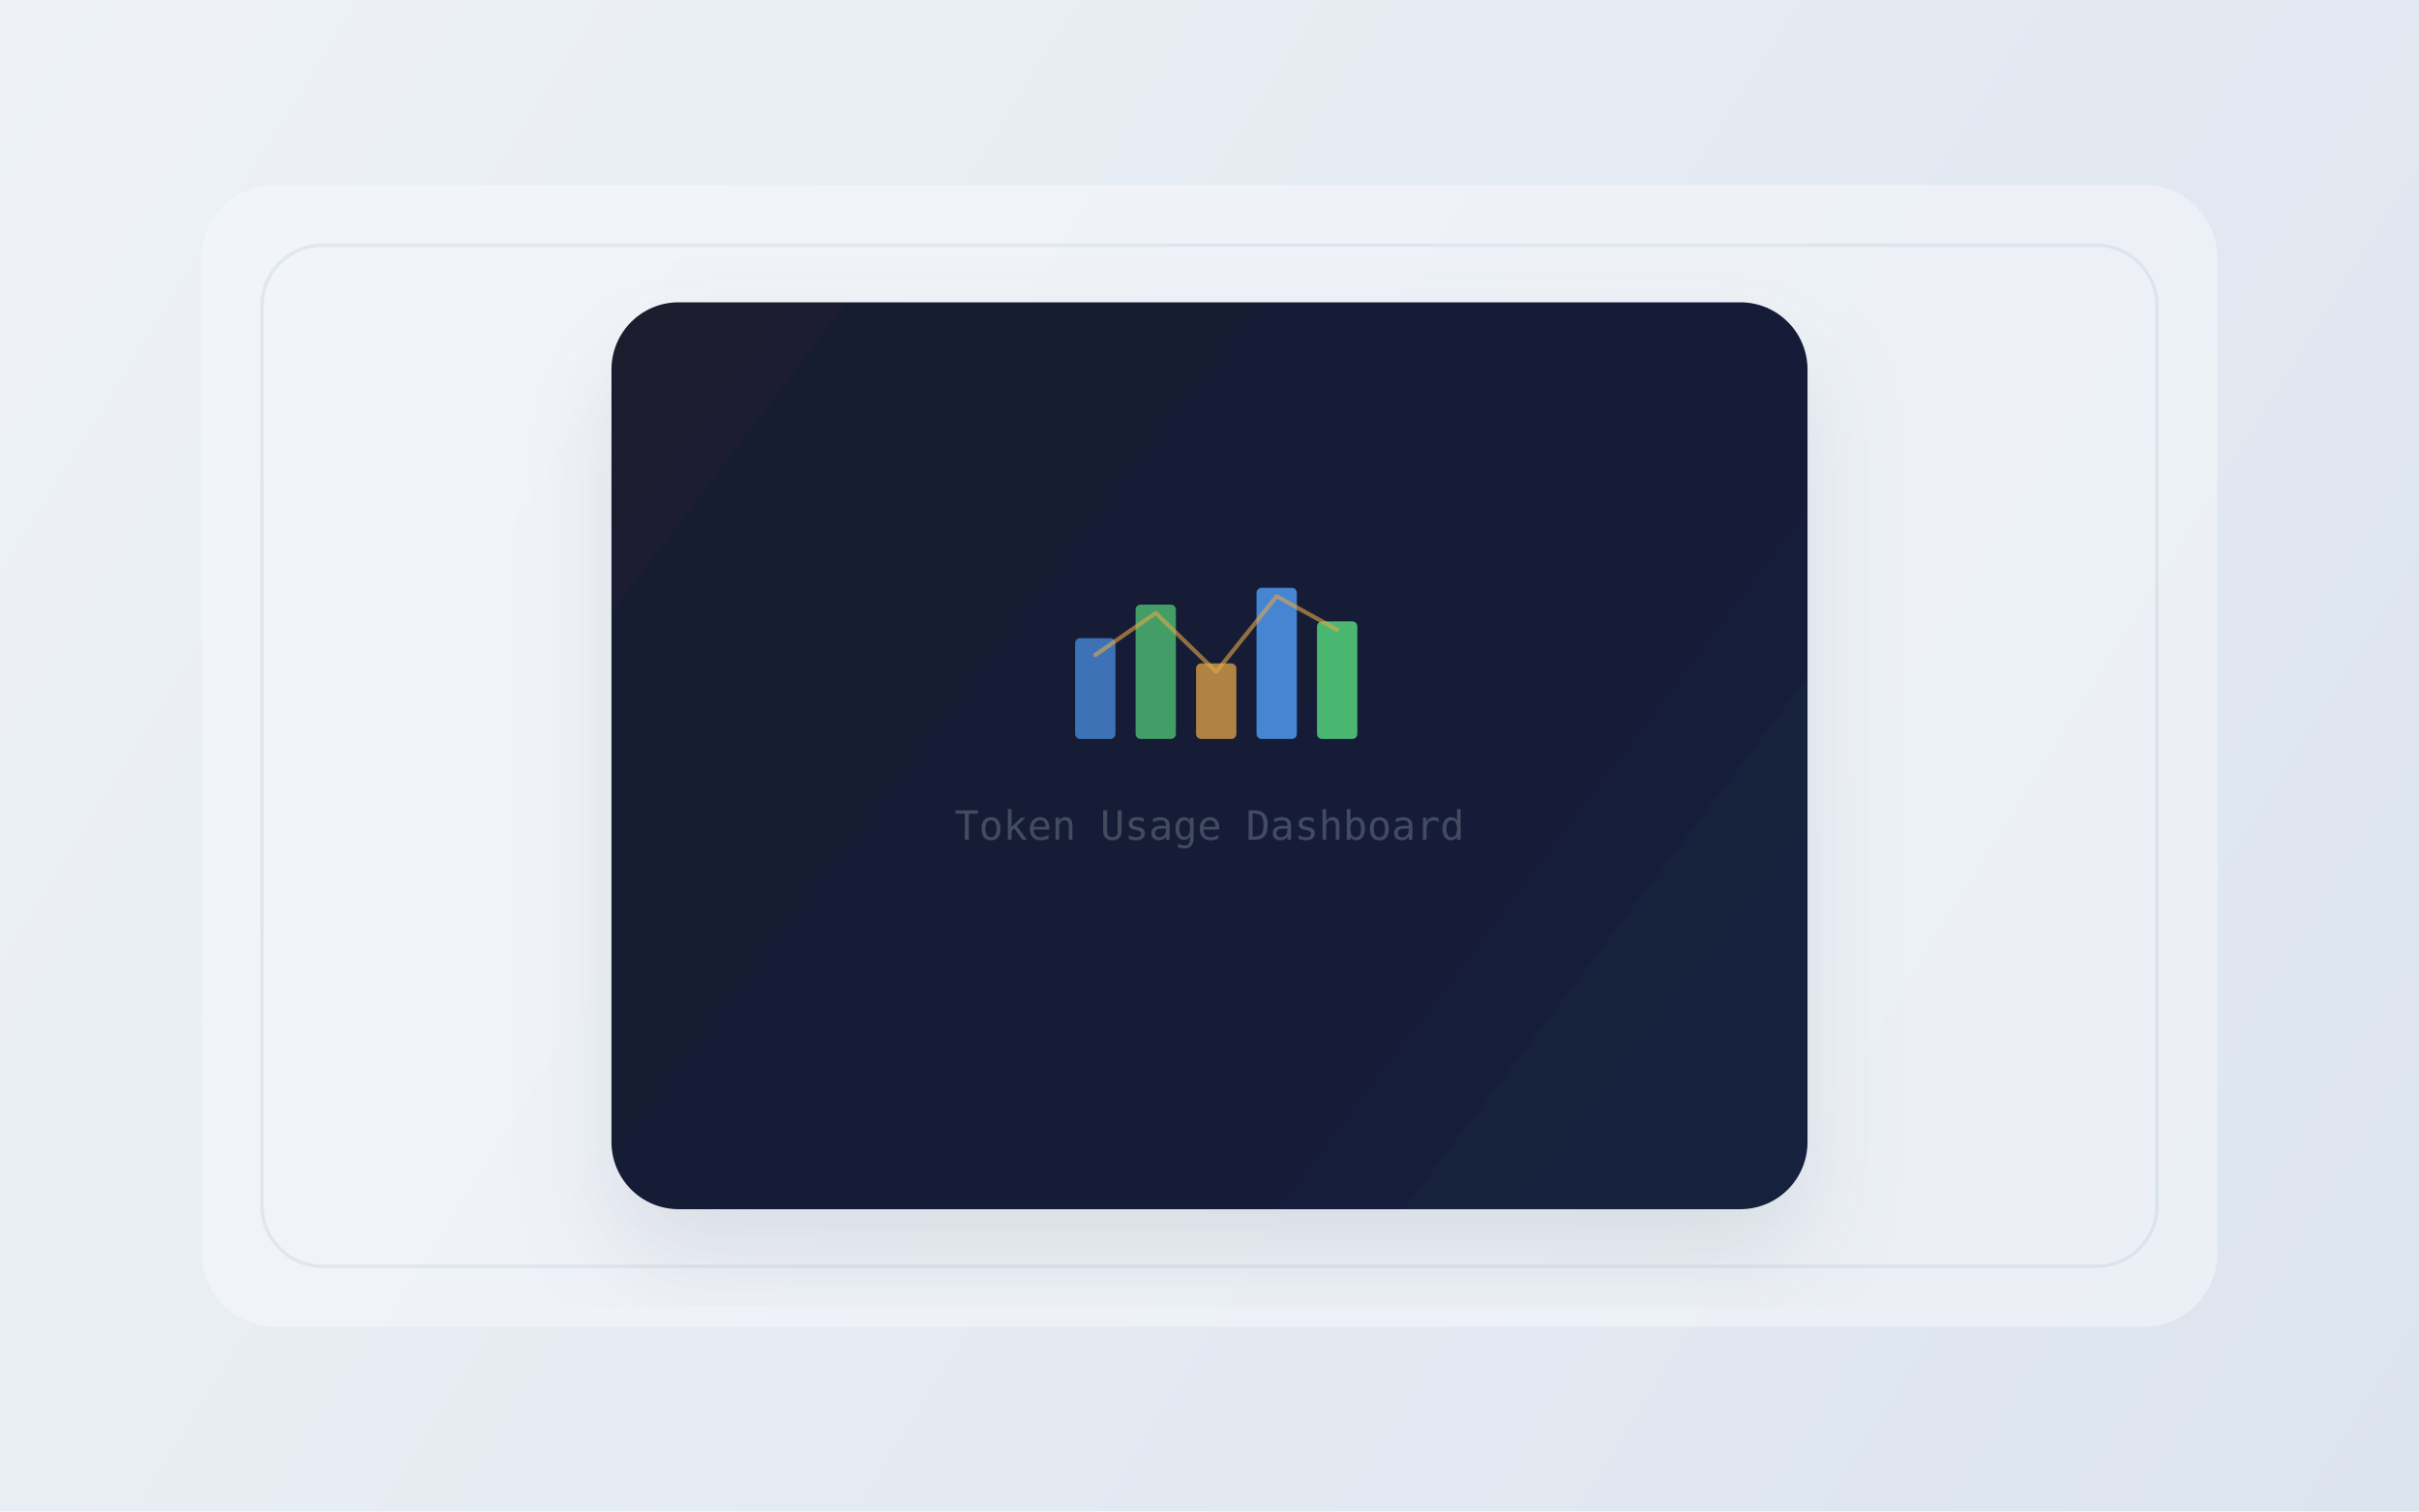
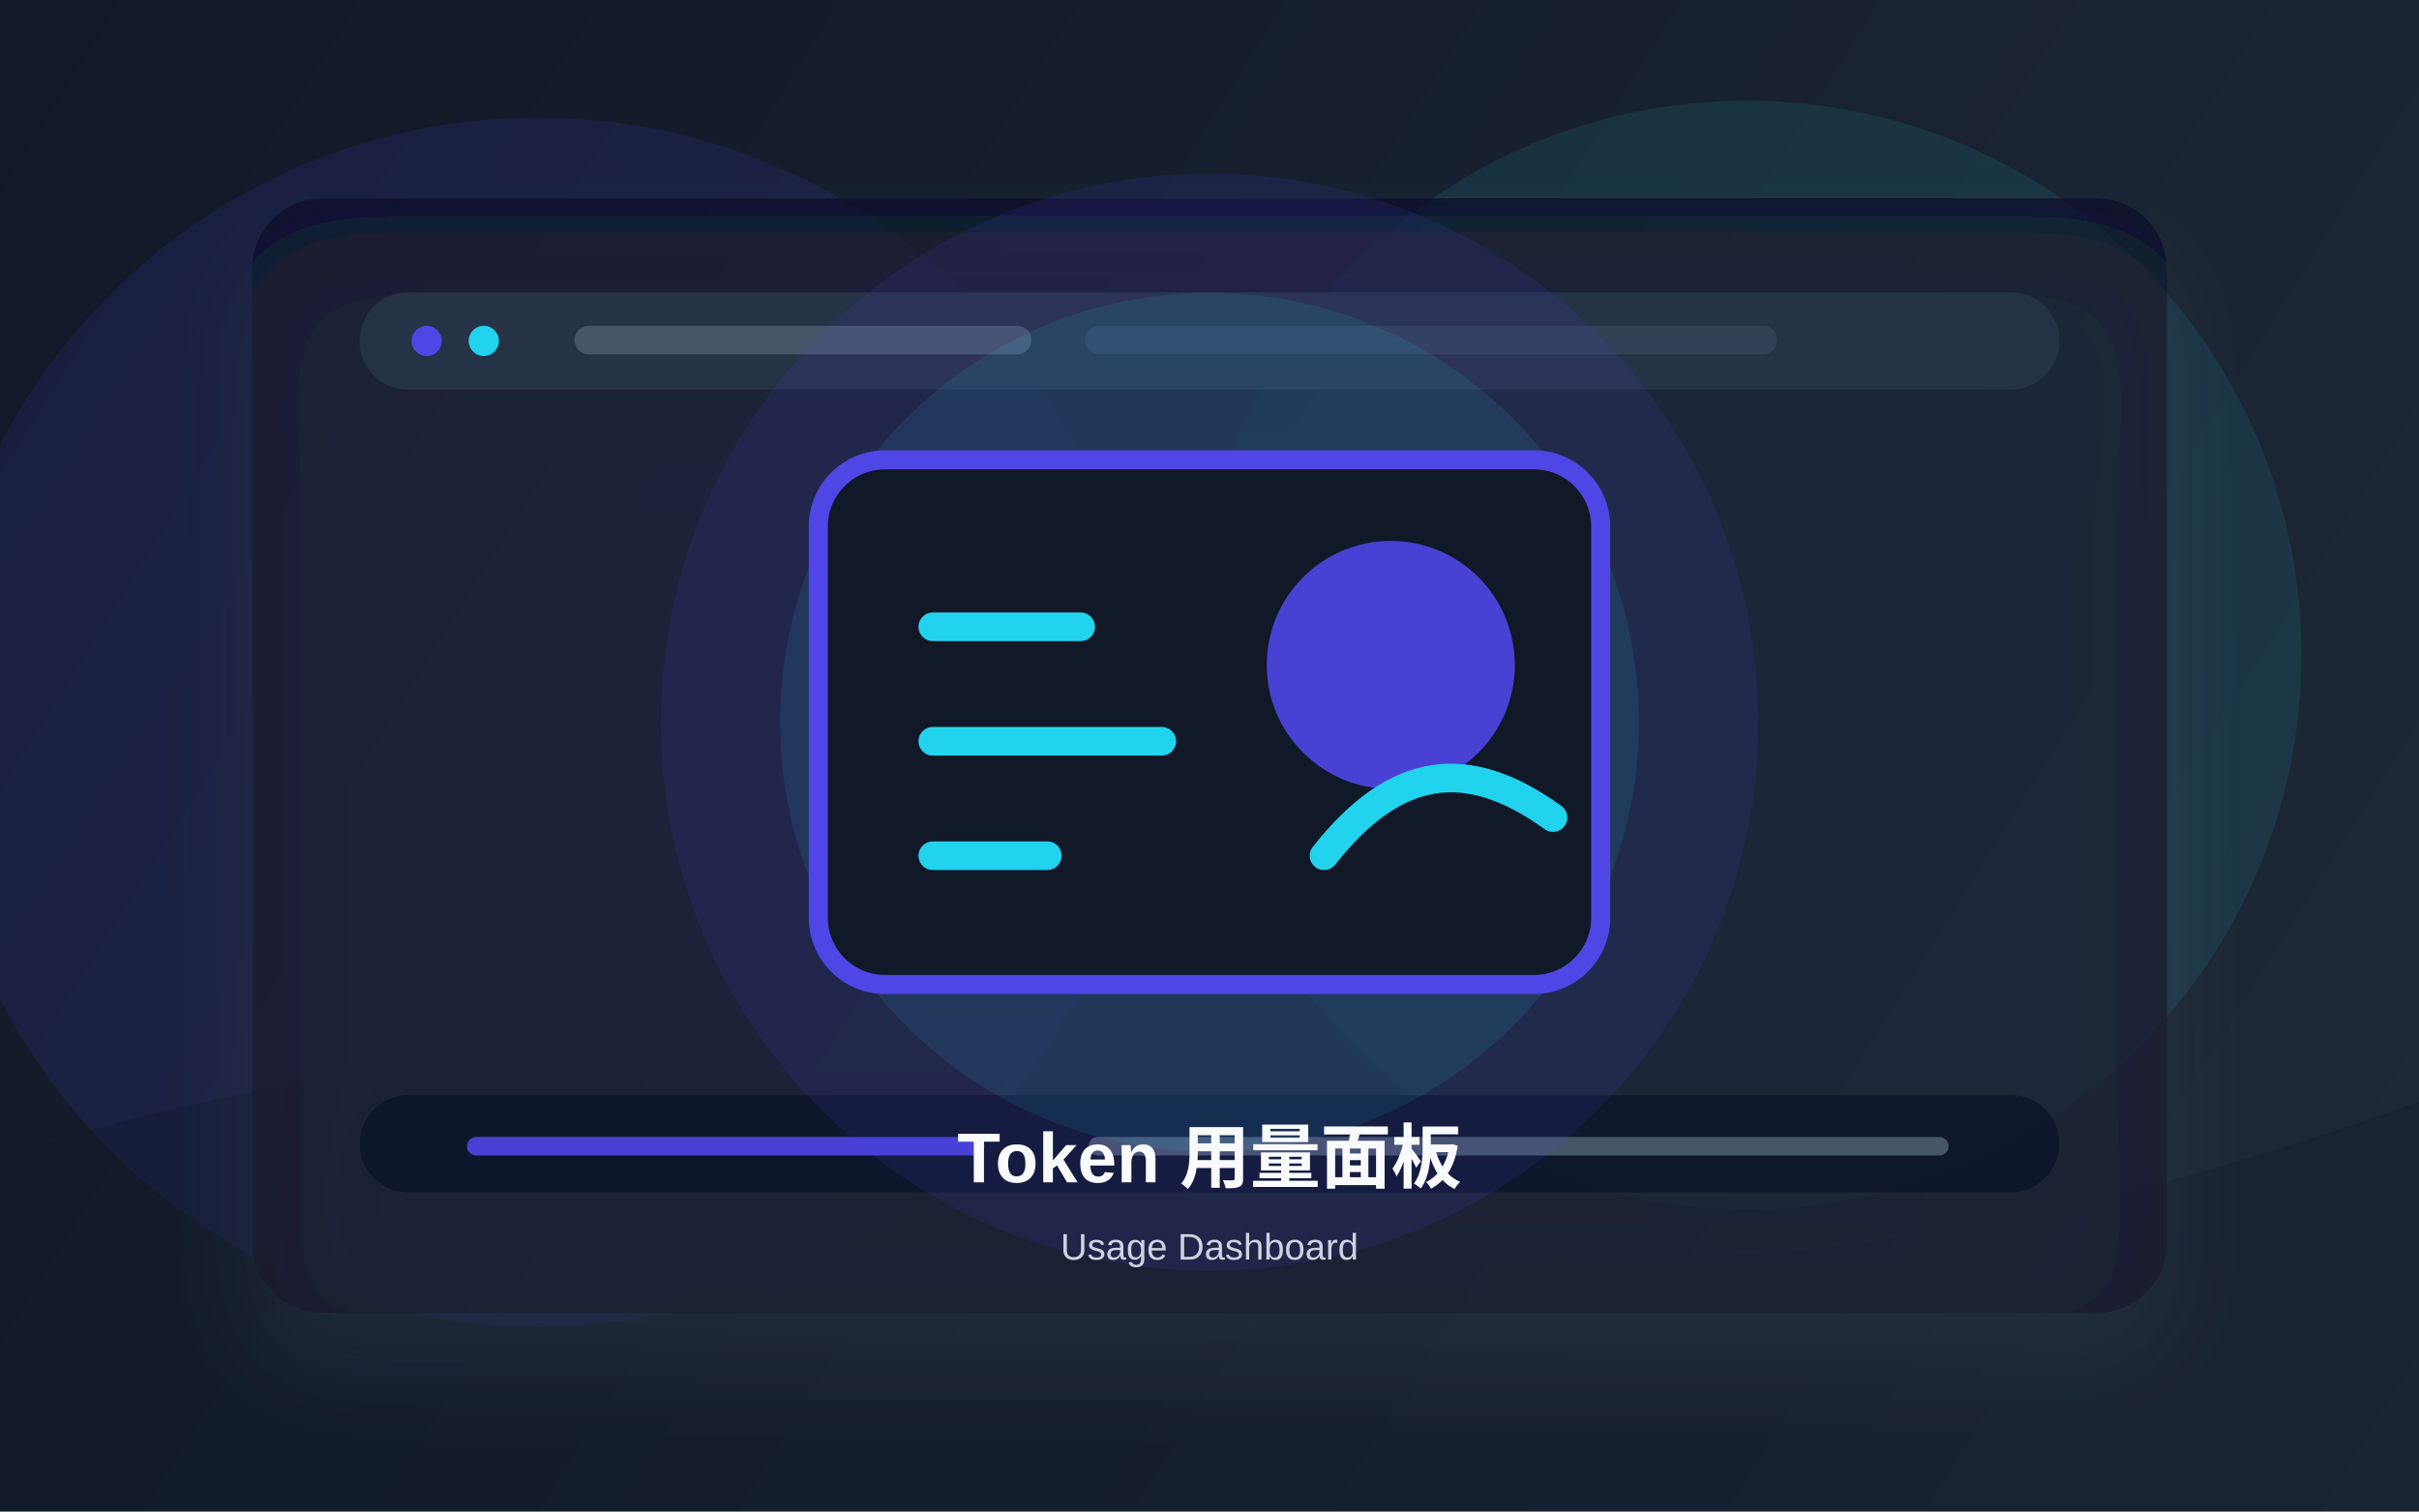
<svg xmlns="http://www.w3.org/2000/svg" width="1440" height="900" viewBox="0 0 1440 900" fill="none">
  <defs>
-     <linearGradient id="bg" x1="0" y1="0" x2="1440" y2="900" gradientUnits="userSpaceOnUse">
-       <stop stop-color="#EEF2F7" />
-       <stop offset="1" stop-color="#DCE4EE" />
+     <linearGradient id="bg-token-usage-dashboard" x1="0" y1="0" x2="1440" y2="900" gradientUnits="userSpaceOnUse">
+       <stop stop-color="#F6F8FB" />
+       <stop offset="1" stop-color="#E2E8F0" />
    </linearGradient>
-     <linearGradient id="panel" x1="364" y1="180" x2="1076" y2="720" gradientUnits="userSpaceOnUse">
-       <stop stop-color="#1a1a2e" />
-       <stop offset="1" stop-color="#16213e" />
+     <linearGradient id="panel-token-usage-dashboard" x1="0" y1="0" x2="1440" y2="900" gradientUnits="userSpaceOnUse">
+       <stop stop-color="#111827" />
+       <stop offset="1" stop-color="#1F2937" />
    </linearGradient>
-     <filter id="shadow" x="290" y="122" width="860" height="656" filterUnits="userSpaceOnUse" color-interpolation-filters="sRGB">
-       <feDropShadow dx="0" dy="30" stdDeviation="28" flood-color="#7A8798" flood-opacity="0.18" />
+     <filter id="shadow-token-usage-dashboard" x="-80" y="-80" width="1600" height="1060" filterUnits="userSpaceOnUse" color-interpolation-filters="sRGB">
+       <feDropShadow dx="0" dy="32" stdDeviation="30" flood-color="#64748B" flood-opacity="0.2" />
    </filter>
  </defs>
-   <rect width="1440" height="900" fill="url(#bg)" />
-   <g opacity="0.55">
-     <rect x="120" y="110" width="1200" height="680" rx="44" fill="#F5F8FB" />
-     <rect x="156" y="146" width="1128" height="608" rx="36" stroke="#D9E0E8" stroke-width="2" />
+   <rect width="1440" height="900" fill="url(#panel-token-usage-dashboard)" />
+   <circle cx="320" cy="430" r="360" fill="#4F46E5" opacity="0.12" />
+   <circle cx="1040" cy="390" r="330" fill="#22D3EE" opacity="0.1" />
+   <path d="M0 690C236 610 438 622 636 690C862 768 1094 780 1440 656V900H0V690Z" fill="#0F172A" opacity="0.34" />
+   <g filter="url(#shadow-token-usage-dashboard)">
+     <rect x="150" y="118" width="1140" height="664" rx="42" fill="#111827" opacity="0.72" />
+     <rect x="214" y="174" width="1012" height="58" rx="29" fill="#263244" />
+     <circle cx="254" cy="203" r="9" fill="#4F46E5" />
+     <circle cx="288" cy="203" r="9" fill="#22D3EE" />
+     <rect x="342" y="194" width="272" height="17" rx="8.5" fill="#475569" />
+     <rect x="646" y="194" width="412" height="17" rx="8.5" fill="#334155" />
+     <rect x="214" y="652" width="1012" height="58" rx="29" fill="#0F172A" opacity="0.84" />
+     <rect x="278" y="677" width="308" height="11" rx="5.5" fill="#4F46E5" opacity="0.9" />
+     <rect x="648" y="677" width="512" height="11" rx="5.5" fill="#475569" />
  </g>
-   <g filter="url(#shadow)">
-     <rect x="364" y="180" width="712" height="540" rx="40" fill="url(#panel)" />
+   <g transform="translate(720 430) scale(1.42)">
+     <circle r="230" fill="#4F46E5" opacity="0.12" />
+     <circle r="180" fill="#22D3EE" opacity="0.1" />
+     <g>
+       <rect x="-164" y="-110" width="328" height="220" rx="28" fill="#111827" stroke="#4F46E5" stroke-width="8" />
+       <path d="M-116 56h48M-116 8h96M-116-40h62" stroke="#22D3EE" stroke-width="12" stroke-linecap="round" />
+       <circle cx="76" cy="-24" r="52" fill="#4F46E5" opacity=".9" />
+       <path d="M48 56c30-38 60-42 96-16" stroke="#22D3EE" stroke-width="12" stroke-linecap="round" />
+     </g>
  </g>
-   <g transform="translate(720, 420)">
-     <rect x="-80" y="-40" width="24" height="60" rx="3" fill="#4a90e2" opacity="0.75" />
-     <rect x="-44" y="-60" width="24" height="80" rx="3" fill="#50c878" opacity="0.75" />
-     <rect x="-8" y="-25" width="24" height="45" rx="3" fill="#e2a64a" opacity="0.75" />
-     <rect x="28" y="-70" width="24" height="90" rx="3" fill="#4a90e2" opacity="0.9" />
-     <rect x="64" y="-50" width="24" height="70" rx="3" fill="#50c878" opacity="0.9" />
-     <polyline points="-68,-30 -32,-55 4,-20 40,-65 76,-45" stroke="#e2a64a" stroke-width="2.5" fill="none" stroke-linecap="round" stroke-linejoin="round" opacity="0.6" />
-     <text x="0" y="80" text-anchor="middle" fill="#526170" font-family="monospace" font-size="24" opacity="0.7">Token Usage Dashboard</text>
-   </g>
+   <text x="720" y="704" text-anchor="middle" fill="#F8FAFC" font-family="Arial, 'Microsoft YaHei', sans-serif" font-size="42" font-weight="700">Token 用量面板</text>
+   <text x="720" y="750" text-anchor="middle" fill="#CBD5E1" font-family="Arial, 'Microsoft YaHei', sans-serif" font-size="22">Usage Dashboard</text>
</svg>
